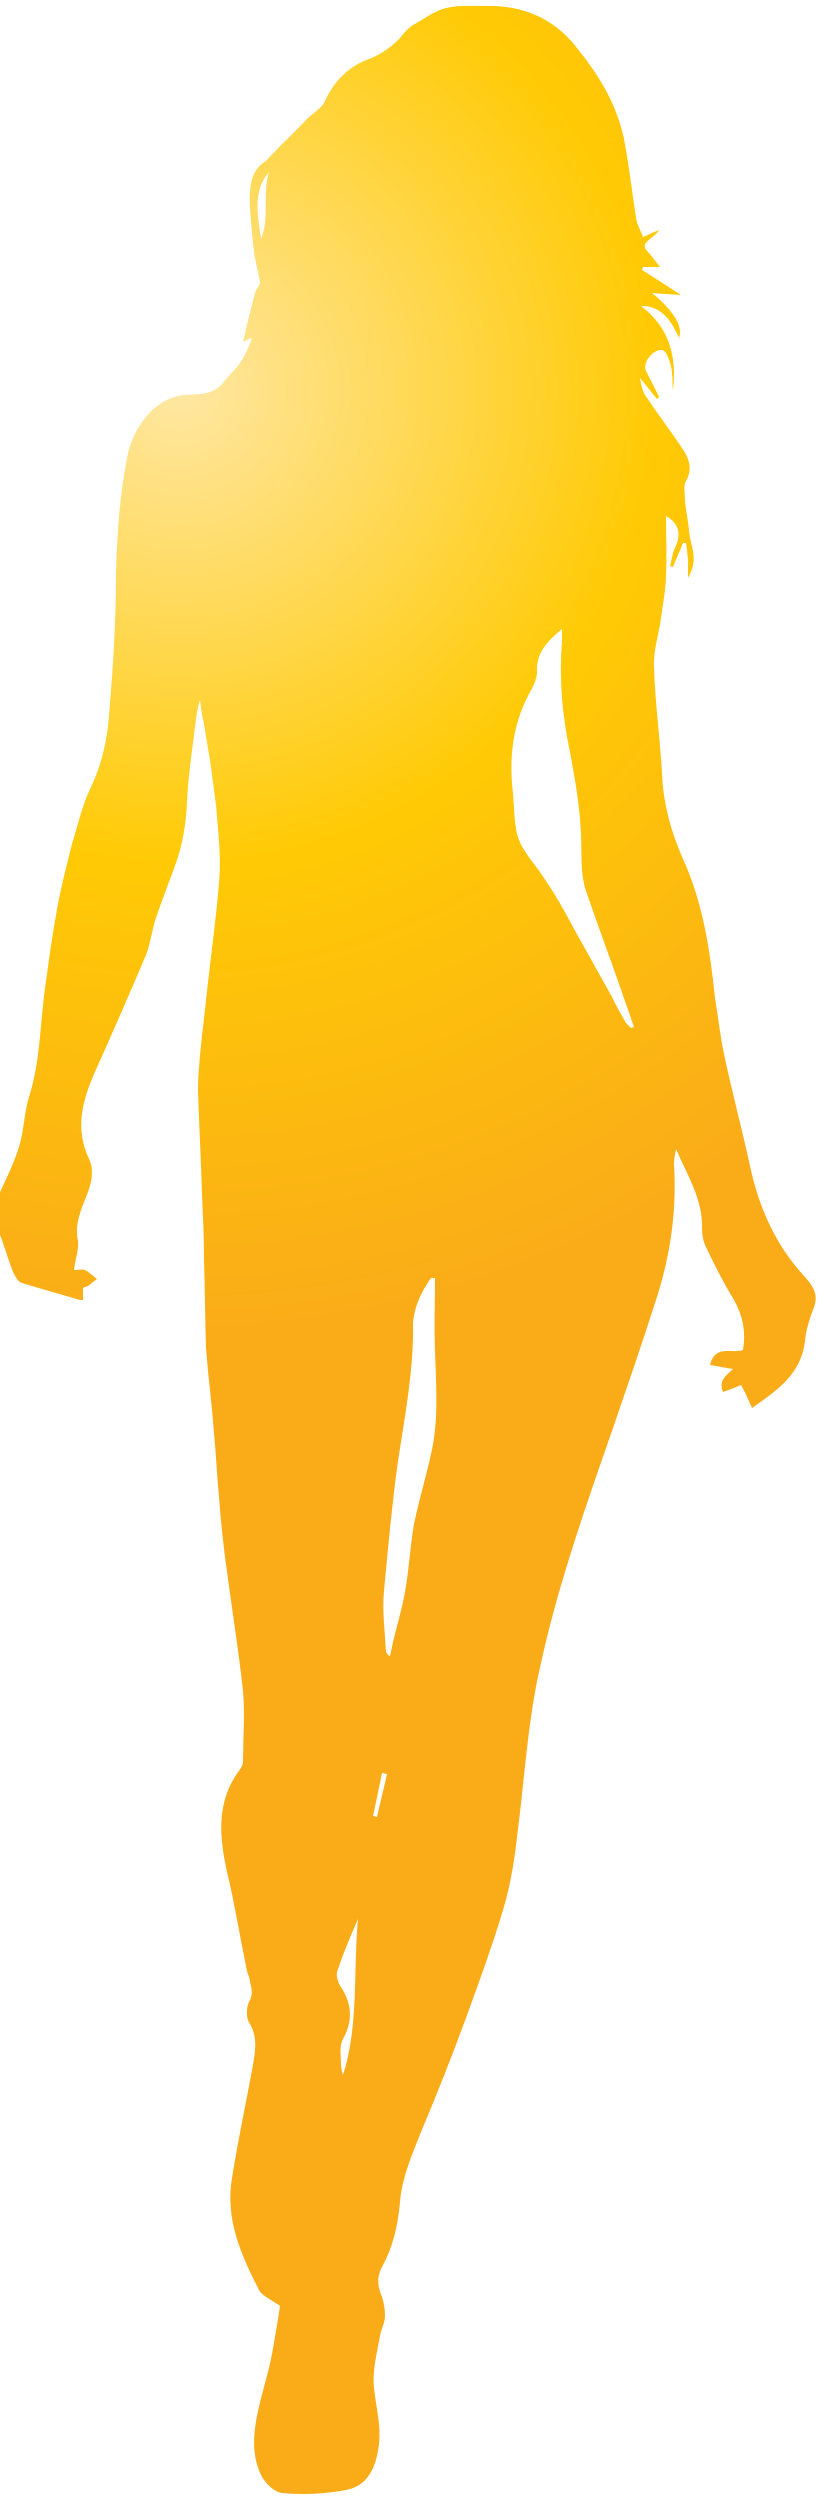
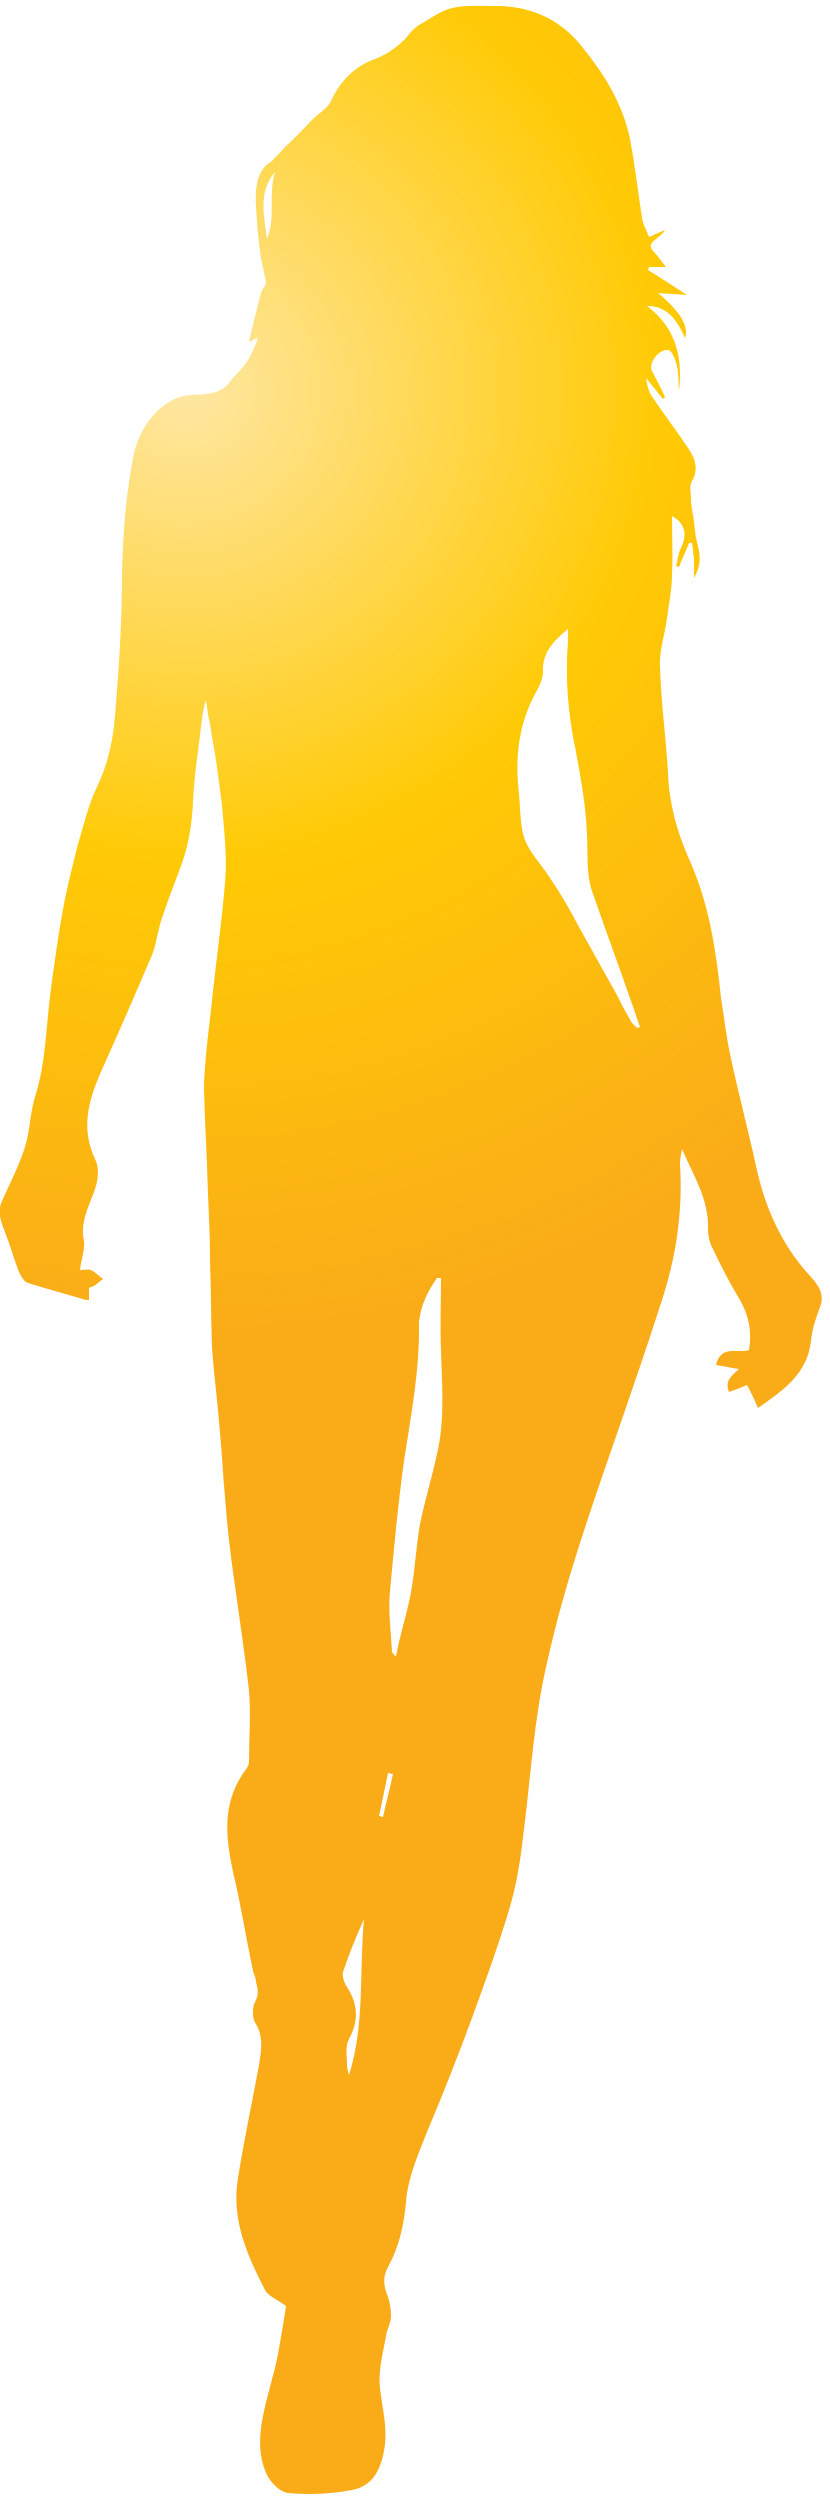
<svg xmlns="http://www.w3.org/2000/svg" version="1.1" id="Layer_1" x="0px" y="0px" viewBox="0 0 83 250" style="enable-background:new 0 0 83 250;" xml:space="preserve">
  <style type="text/css">
	.st0{fill:url(#SVGID_1_);}
</style>
-   <radialGradient id="SVGID_1_" cx="18" cy="39" r="94.34" gradientUnits="userSpaceOnUse">
+   <radialGradient id="SVGID_1_" cx="18.633" cy="211" r="94.34" gradientTransform="matrix(1 0 0 -1 0 250)" gradientUnits="userSpaceOnUse">
    <stop offset="0" style="stop-color:#FFE7A3" />
    <stop offset="0.5" style="stop-color:#FFCA05" />
    <stop offset="1" style="stop-color:#FAAC18" />
  </radialGradient>
-   <path class="st0" d="M24.3,34.2c0.4-0.2,0.6-0.3,0.8-0.4c0,0.1,0.1,0.2,0,0.3c-0.3,0.7-0.6,1.5-1.1,2.2c-0.5,0.7-1.2,1.3-1.7,2  c-1.1,1.3-2.7,1.1-4,1.2c-3,0.4-4.9,3.3-5.5,5.8c-0.8,4-1.1,7.9-1.2,12c0,4.8-0.3,9.5-0.7,14.3c-0.2,2.4-0.7,4.8-1.8,7.1  c-0.9,1.8-1.3,3.8-1.9,5.7c-0.6,2.4-1.2,4.7-1.6,7.1c-0.4,2.2-0.7,4.4-1,6.6c-0.6,3.9-0.5,7.8-1.7,11.6c-0.5,1.6-0.5,3.4-1,5  c-0.6,1.9-1.5,3.6-2.3,5.4c-0.5,1.1-0.1,2.1,0.3,3.1c0.5,1.3,0.9,2.7,1.4,4c0.2,0.4,0.5,1,0.9,1.1c1.9,0.6,3.8,1.1,5.8,1.7  c0.1,0,0.1,0,0.3,0c0-0.4,0-0.7,0-1.2c0.1-0.1,0.3-0.1,0.5-0.2c0.3-0.2,0.6-0.5,0.9-0.7c-0.4-0.3-0.8-0.7-1.2-0.9  c-0.3-0.1-0.7,0-1.1,0c0.1-1,0.5-2,0.4-2.9c-0.4-1.8,0.4-3.3,1-4.9c0.4-1.1,0.6-2.3,0.1-3.3c-1.4-3-0.7-5.7,0.5-8.5  c1.8-4,3.5-7.9,5.2-11.9c0.5-1.3,0.6-2.7,1.1-4c0.6-1.8,1.3-3.5,1.9-5.2c0.7-2,1-4,1.1-6.1c0.1-2.5,0.5-5,0.8-7.5  c0.1-0.9,0.2-1.8,0.5-2.7c0.1,0.8,0.2,1.6,0.4,2.4c0.2,1.4,0.5,2.9,0.7,4.3c0.2,1.7,0.5,3.4,0.6,5c0.2,2.2,0.4,4.4,0.2,6.6  c-0.3,3.6-0.8,7.2-1.2,10.8c-0.2,2.1-0.5,4.2-0.7,6.4c-0.1,1.2-0.2,2.3-0.2,3.5c0.1,3.5,0.3,6.9,0.4,10.4c0.1,2.2,0.2,4.4,0.2,6.6  c0.1,2.9,0.1,5.8,0.2,8.8c0.2,2.8,0.6,5.7,0.8,8.5c0.2,2.1,0.3,4.3,0.5,6.4c0.2,2.7,0.5,5.5,0.9,8.2c0.5,3.7,1.1,7.5,1.5,11.2  c0.2,2.3,0,4.7,0,7.1c0,0.2-0.1,0.4-0.2,0.6c-2.5,3.2-2.2,6.7-1.4,10.4c0.8,3.3,1.3,6.6,2,9.9c0.1,0.4,0.3,0.7,0.3,1.1  c0.2,0.7,0.3,1.3-0.1,2c-0.3,0.6-0.3,1.7,0.1,2.2c0.8,1.4,0.5,2.8,0.3,4.1c-0.7,3.8-1.5,7.5-2.1,11.3c-0.7,4.1,0.9,7.7,2.7,11.2  c0.3,0.6,1.3,1,2.1,1.6c-0.2,1.4-0.5,3.1-0.8,4.8c-0.4,2.1-1.1,4.1-1.5,6.2c-0.4,2-0.5,4,0.4,5.9c0.4,0.8,1.3,1.7,2.1,1.8  c2.1,0.2,4.3,0.1,6.4-0.3c2.1-0.4,3-2.1,3.3-4.6c0.2-2-0.3-3.7-0.5-5.6c-0.2-1.7,0.3-3.5,0.6-5.2c0.1-0.7,0.5-1.3,0.5-2  c0-0.6-0.1-1.3-0.3-1.9c-0.4-1-0.6-1.9,0-3c1.1-2,1.6-4.2,1.8-6.5c0.2-2.5,1.2-4.7,2.1-7c1.6-3.8,3.1-7.6,4.5-11.4  c1.3-3.6,2.6-7.1,3.7-10.8c0.8-2.6,1.2-5.4,1.5-8.1c0.7-5.5,1-11.1,2.3-16.6c1.8-8.2,4.6-16,7.3-23.8c1.4-4.1,2.8-8.1,4.1-12.2  c1.5-4.5,2.2-9.1,1.9-13.9c0-0.5,0.1-1,0.2-1.5c1.1,2.6,2.7,5,2.6,8c0,0.5,0.1,1.1,0.3,1.6c0.9,1.9,1.8,3.7,2.9,5.5  c0.9,1.6,1.2,3.2,0.9,5c-1.1,0.4-2.8-0.6-3.3,1.5c0.7,0.1,1.5,0.3,2.3,0.4c-0.6,0.6-1.5,1.1-1,2.3c0.6-0.2,1.1-0.4,1.8-0.7  c0.4,0.7,0.7,1.4,1.1,2.3c2.4-1.7,4.9-3.3,5.3-6.7c0.1-1.2,0.5-2.3,0.9-3.4c0.5-1.3-0.2-2.2-0.9-3c-2.9-3.1-4.6-6.9-5.5-11.1  c-0.8-3.7-1.8-7.4-2.6-11.2c-0.4-1.9-0.6-3.8-0.9-5.6c-0.5-4.8-1.2-9.5-3.2-13.9c-1.2-2.7-2-5.6-2.1-8.6c-0.2-3.5-0.7-7.1-0.8-10.6  c-0.1-1.6,0.5-3.3,0.7-4.9c0.2-1.5,0.5-2.9,0.5-4.4c0.1-1.9,0-3.8,0-5.8c1.4,0.8,1.5,1.9,0.9,3.2c-0.3,0.5-0.3,1.2-0.5,1.8  c0.1,0,0.2,0.1,0.3,0.1c0.3-0.8,0.7-1.6,1-2.4c0.1,0,0.2,0,0.3,0c0.1,0.5,0.1,1,0.2,1.6c0,0.5,0,1.1,0,1.9c0.7-1.3,0.7-2,0.3-3.6  c-0.2-0.7-0.2-1.3-0.3-2c-0.1-0.8-0.3-1.6-0.3-2.3c0-0.6-0.2-1.3,0.1-1.8c0.7-1.2,0.3-2.3-0.4-3.3c-1.2-1.8-2.5-3.5-3.7-5.3  c-0.3-0.5-0.4-1.1-0.5-1.7c0.6,0.7,1.1,1.4,1.7,2.1c0.1-0.1,0.1-0.1,0.2-0.2c-0.4-0.9-0.9-1.8-1.3-2.6c-0.4-0.8,0.7-2.2,1.6-2.1  c0.2,0,0.5,0.4,0.6,0.7c0.2,0.5,0.4,1.1,0.4,1.7c0.1,0.5,0,1.1,0.1,1.6c0.4-3.4-0.4-6.3-3.2-8.4c1.7,0,2.8,0.9,3.8,3.2  c0.4-1.1-0.4-2.6-2.7-4.5c1,0.1,1.8,0.1,2.9,0.2c-1.4-0.9-2.6-1.7-3.9-2.5c0-0.1,0.1-0.2,0.1-0.3c0.5,0,1,0,1.7,0  c-0.5-0.6-0.8-1.1-1.2-1.5c-0.6-0.6-0.3-0.9,0.2-1.3c0.3-0.3,0.7-0.5,0.9-0.9c-0.5,0.2-0.9,0.4-1.6,0.7c-0.2-0.6-0.6-1.2-0.7-1.9  c-0.4-2.6-0.7-5.3-1.2-7.9c-0.7-3.4-2.5-6.4-4.7-9.1c-2.3-3-5.5-4.3-9.1-4.2c-1.3,0-2.7-0.1-4,0.2c-1.2,0.3-2.2,1.1-3.3,1.7  c-0.5,0.3-0.9,0.8-1.3,1.3c-0.9,0.9-1.8,1.6-3.1,2.1c-2,0.7-3.5,2.2-4.4,4.2c-0.3,0.7-1.2,1.2-1.8,1.8c-0.9,0.9-1.8,1.9-2.8,2.8  c-0.4,0.5-0.9,0.9-1.3,1.4C25,17,24.9,18.9,25,20.8c0.1,1.4,0.2,2.9,0.4,4.3c0.1,1,0.4,2,0.6,3.1c0,0.4-0.4,0.7-0.5,1.1  C25.1,30.8,24.7,32.4,24.3,34.2z M56.2,62.9c0,0.5,0,0.9,0,1.2c-0.3,3.7,0,7.4,0.8,11.1c0.5,2.7,1,5.5,1.1,8.3  c0.1,1.9-0.1,3.8,0.5,5.6c1.3,3.8,2.7,7.5,4,11.3c0.3,0.8,0.5,1.5,0.8,2.3c-0.1,0-0.2,0.1-0.3,0.1c-0.2-0.2-0.3-0.3-0.5-0.5  c-0.5-0.9-1-1.7-1.4-2.6c-1.3-2.3-2.6-4.7-3.9-7c-0.9-1.7-1.8-3.3-2.9-4.9c-1-1.6-2.5-2.9-2.8-4.9c-0.2-1.2-0.2-2.4-0.3-3.5  c-0.4-3.5-0.1-6.8,1.6-10c0.4-0.7,0.8-1.5,0.8-2.2C53.6,65.4,54.6,64.2,56.2,62.9z M43.1,127.8c0.1,0,0.3,0,0.4,0  c0,2.4-0.1,4.9,0,7.3c0.1,3.4,0.4,6.9-0.4,10.3c-0.5,2.3-1.2,4.6-1.7,7c-0.4,2.3-0.5,4.6-0.9,6.8c-0.3,1.7-0.8,3.3-1.2,5  c-0.1,0.5-0.2,0.9-0.3,1.4c-0.3-0.1-0.3-0.3-0.4-0.4c-0.1-2-0.4-4.1-0.2-6.1c0.4-4.3,0.8-8.7,1.4-13c0.7-4.6,1.6-9.2,1.5-13.9  C41.5,130.4,42.2,129.1,43.1,127.8z M35.8,191.9c-0.5,5.3,0.1,10.6-1.5,15.6c-0.1-0.3-0.2-0.7-0.2-1.1c0-0.8-0.2-1.8,0.2-2.5  c1-1.8,0.9-3.5-0.2-5.2c-0.3-0.4-0.5-1.1-0.4-1.5C34.3,195.4,35,193.7,35.8,191.9z M26.9,17.2c-0.7,2.2,0.1,4.5-0.8,6.7  C25.8,21.6,25.2,19.2,26.9,17.2z M38.2,177.3c0.2,0,0.3,0.1,0.5,0.1c-0.3,1.4-0.7,2.9-1,4.3c-0.1,0-0.2-0.1-0.4-0.1  C37.6,180.2,37.9,178.8,38.2,177.3z" />
+   <path class="st0" d="M24.9,34.2c0.4-0.2,0.6-0.3,0.8-0.4c0,0.1,0.1,0.2,0,0.3c-0.3,0.7-0.6,1.5-1.1,2.2s-1.2,1.3-1.7,2  c-1.1,1.3-2.7,1.1-4,1.2c-3,0.4-4.9,3.3-5.5,5.8c-0.8,4-1.1,7.9-1.2,12c0,4.8-0.3,9.5-0.7,14.3c-0.2,2.4-0.7,4.8-1.8,7.1  c-0.9,1.8-1.3,3.8-1.9,5.7c-0.6,2.4-1.2,4.7-1.6,7.1c-0.4,2.2-0.7,4.4-1,6.6c-0.6,3.9-0.5,7.8-1.7,11.6c-0.5,1.6-0.5,3.4-1,5  c-0.6,1.9-1.5,3.6-2.3,5.4c-0.5,1.1-0.1,2.1,0.3,3.1c0.5,1.3,0.9,2.7,1.4,4c0.2,0.4,0.5,1,0.9,1.1c1.9,0.6,3.8,1.1,5.8,1.7  c0.1,0,0.1,0,0.3,0c0-0.4,0-0.7,0-1.2c0.1-0.1,0.3-0.1,0.5-0.2c0.3-0.2,0.6-0.5,0.9-0.7c-0.4-0.3-0.8-0.7-1.2-0.9  c-0.3-0.1-0.7,0-1.1,0c0.1-1,0.5-2,0.4-2.9c-0.4-1.8,0.4-3.3,1-4.9c0.4-1.1,0.6-2.3,0.1-3.3c-1.4-3-0.7-5.7,0.5-8.5  c1.8-4,3.5-7.9,5.2-11.9c0.5-1.3,0.6-2.7,1.1-4c0.6-1.8,1.3-3.5,1.9-5.2c0.7-2,1-4,1.1-6.1c0.1-2.5,0.5-5,0.8-7.5  c0.1-0.9,0.2-1.8,0.5-2.7c0.1,0.8,0.2,1.6,0.4,2.4c0.2,1.4,0.5,2.9,0.7,4.3c0.2,1.7,0.5,3.4,0.6,5c0.2,2.2,0.4,4.4,0.2,6.6  c-0.3,3.6-0.8,7.2-1.2,10.8c-0.2,2.1-0.5,4.2-0.7,6.4c-0.1,1.2-0.2,2.3-0.2,3.5c0.1,3.5,0.3,6.9,0.4,10.4c0.1,2.2,0.2,4.4,0.2,6.6  c0.1,2.9,0.1,5.8,0.2,8.8c0.2,2.8,0.6,5.7,0.8,8.5c0.2,2.1,0.3,4.3,0.5,6.4c0.2,2.7,0.5,5.5,0.9,8.2c0.5,3.7,1.1,7.5,1.5,11.2  c0.2,2.3,0,4.7,0,7.1c0,0.2-0.1,0.4-0.2,0.6c-2.5,3.2-2.2,6.7-1.4,10.4c0.8,3.3,1.3,6.6,2,9.9c0.1,0.4,0.3,0.7,0.3,1.1  c0.2,0.7,0.3,1.3-0.1,2c-0.3,0.6-0.3,1.7,0.1,2.2c0.8,1.4,0.5,2.8,0.3,4.1c-0.7,3.8-1.5,7.5-2.1,11.3c-0.7,4.1,0.9,7.7,2.7,11.2  c0.3,0.6,1.3,1,2.1,1.6c-0.2,1.4-0.5,3.1-0.8,4.8c-0.4,2.1-1.1,4.1-1.5,6.2c-0.4,2-0.5,4,0.4,5.9c0.4,0.8,1.3,1.7,2.1,1.8  c2.1,0.2,4.3,0.1,6.4-0.3c2.1-0.4,3-2.1,3.3-4.6c0.2-2-0.3-3.7-0.5-5.6c-0.2-1.7,0.3-3.5,0.6-5.2c0.1-0.7,0.5-1.3,0.5-2  c0-0.6-0.1-1.3-0.3-1.9c-0.4-1-0.6-1.9,0-3c1.1-2,1.6-4.2,1.8-6.5c0.2-2.5,1.2-4.7,2.1-7c1.6-3.8,3.1-7.6,4.5-11.4  c1.3-3.6,2.6-7.1,3.7-10.8c0.8-2.6,1.2-5.4,1.5-8.1c0.7-5.5,1-11.1,2.3-16.6c1.8-8.2,4.6-16,7.3-23.8c1.4-4.1,2.8-8.1,4.1-12.2  c1.5-4.5,2.2-9.1,1.9-13.9c0-0.5,0.1-1,0.2-1.5c1.1,2.6,2.7,5,2.6,8c0,0.5,0.1,1.1,0.3,1.6c0.9,1.9,1.8,3.7,2.9,5.5  c0.9,1.6,1.2,3.2,0.9,5c-1.1,0.4-2.8-0.6-3.3,1.5c0.7,0.1,1.5,0.3,2.3,0.4c-0.6,0.6-1.5,1.1-1,2.3c0.6-0.2,1.1-0.4,1.8-0.7  c0.4,0.7,0.7,1.4,1.1,2.3c2.4-1.7,4.9-3.3,5.3-6.7c0.1-1.2,0.5-2.3,0.9-3.4c0.5-1.3-0.2-2.2-0.9-3c-2.9-3.1-4.6-6.9-5.5-11.1  c-0.8-3.7-1.8-7.4-2.6-11.2c-0.4-1.9-0.6-3.8-0.9-5.6c-0.5-4.8-1.2-9.5-3.2-13.9c-1.2-2.7-2-5.6-2.1-8.6c-0.2-3.5-0.7-7.1-0.8-10.6  c-0.1-1.6,0.5-3.3,0.7-4.9c0.2-1.5,0.5-2.9,0.5-4.4c0.1-1.9,0-3.8,0-5.8c1.4,0.8,1.5,1.9,0.9,3.2c-0.3,0.5-0.3,1.2-0.5,1.8  c0.1,0,0.2,0.1,0.3,0.1c0.3-0.8,0.7-1.6,1-2.4c0.1,0,0.2,0,0.3,0c0.1,0.5,0.1,1,0.2,1.6c0,0.5,0,1.1,0,1.9c0.7-1.3,0.7-2,0.3-3.6  c-0.2-0.7-0.2-1.3-0.3-2c-0.1-0.8-0.3-1.6-0.3-2.3c0-0.6-0.2-1.3,0.1-1.8c0.7-1.2,0.3-2.3-0.4-3.3c-1.2-1.8-2.5-3.5-3.7-5.3  c-0.3-0.5-0.4-1.1-0.5-1.7c0.6,0.7,1.1,1.4,1.7,2.1c0.1-0.1,0.1-0.1,0.2-0.2c-0.4-0.9-0.9-1.8-1.3-2.6s0.7-2.2,1.6-2.1  c0.2,0,0.5,0.4,0.6,0.7c0.2,0.5,0.4,1.1,0.4,1.7c0.1,0.5,0,1.1,0.1,1.6c0.4-3.4-0.4-6.3-3.2-8.4c1.7,0,2.8,0.9,3.8,3.2  c0.4-1.1-0.4-2.6-2.7-4.5c1,0.1,1.8,0.1,2.9,0.2c-1.4-0.9-2.6-1.7-3.9-2.5c0-0.1,0.1-0.2,0.1-0.3c0.5,0,1,0,1.7,0  c-0.5-0.6-0.8-1.1-1.2-1.5c-0.6-0.6-0.3-0.9,0.2-1.3c0.3-0.3,0.7-0.5,0.9-0.9c-0.5,0.2-0.9,0.4-1.6,0.7c-0.2-0.6-0.6-1.2-0.7-1.9  c-0.4-2.6-0.7-5.3-1.2-7.9c-0.7-3.4-2.5-6.4-4.7-9.1c-2.3-3-5.5-4.3-9.1-4.2c-1.3,0-2.7-0.1-4,0.2C44,1.1,43,1.9,41.9,2.5  c-0.5,0.3-0.9,0.8-1.3,1.3c-0.9,0.9-1.8,1.6-3.1,2.1c-2,0.7-3.5,2.2-4.4,4.2c-0.3,0.7-1.2,1.2-1.8,1.8c-0.9,0.9-1.8,1.9-2.8,2.8  c-0.4,0.5-0.9,0.9-1.3,1.4c-1.6,0.9-1.7,2.8-1.6,4.7c0.1,1.4,0.2,2.9,0.4,4.3c0.1,1,0.4,2,0.6,3.1c0,0.4-0.4,0.7-0.5,1.1  C25.7,30.8,25.3,32.4,24.9,34.2z M56.8,62.9c0,0.5,0,0.9,0,1.2c-0.3,3.7,0,7.4,0.8,11.1c0.5,2.7,1,5.5,1.1,8.3  c0.1,1.9-0.1,3.8,0.5,5.6c1.3,3.8,2.7,7.5,4,11.3c0.3,0.8,0.5,1.5,0.8,2.3c-0.1,0-0.2,0.1-0.3,0.1c-0.2-0.2-0.3-0.3-0.5-0.5  c-0.5-0.9-1-1.7-1.4-2.6c-1.3-2.3-2.6-4.7-3.9-7C57,91,56.1,89.4,55,87.8c-1-1.6-2.5-2.9-2.8-4.9c-0.2-1.2-0.2-2.4-0.3-3.5  c-0.4-3.5-0.1-6.8,1.6-10c0.4-0.7,0.8-1.5,0.8-2.2C54.2,65.4,55.2,64.2,56.8,62.9z M43.7,127.8c0.1,0,0.3,0,0.4,0  c0,2.4-0.1,4.9,0,7.3c0.1,3.4,0.4,6.9-0.4,10.3c-0.5,2.3-1.2,4.6-1.7,7c-0.4,2.3-0.5,4.6-0.9,6.8c-0.3,1.7-0.8,3.3-1.2,5  c-0.1,0.5-0.2,0.9-0.3,1.4c-0.3-0.1-0.3-0.3-0.4-0.4c-0.1-2-0.4-4.1-0.2-6.1c0.4-4.3,0.8-8.7,1.4-13c0.7-4.6,1.6-9.2,1.5-13.9  C42.1,130.4,42.8,129.1,43.7,127.8z M36.4,191.9c-0.5,5.3,0.1,10.6-1.5,15.6c-0.1-0.3-0.2-0.7-0.2-1.1c0-0.8-0.2-1.8,0.2-2.5  c1-1.8,0.9-3.5-0.2-5.2c-0.3-0.4-0.5-1.1-0.4-1.5C34.9,195.4,35.6,193.7,36.4,191.9z M27.5,17.2c-0.7,2.2,0.1,4.5-0.8,6.7  C26.4,21.6,25.8,19.2,27.5,17.2z M38.8,177.3c0.2,0,0.3,0.1,0.5,0.1c-0.3,1.4-0.7,2.9-1,4.3c-0.1,0-0.2-0.1-0.4-0.1  C38.2,180.2,38.5,178.8,38.8,177.3z" />
</svg>
